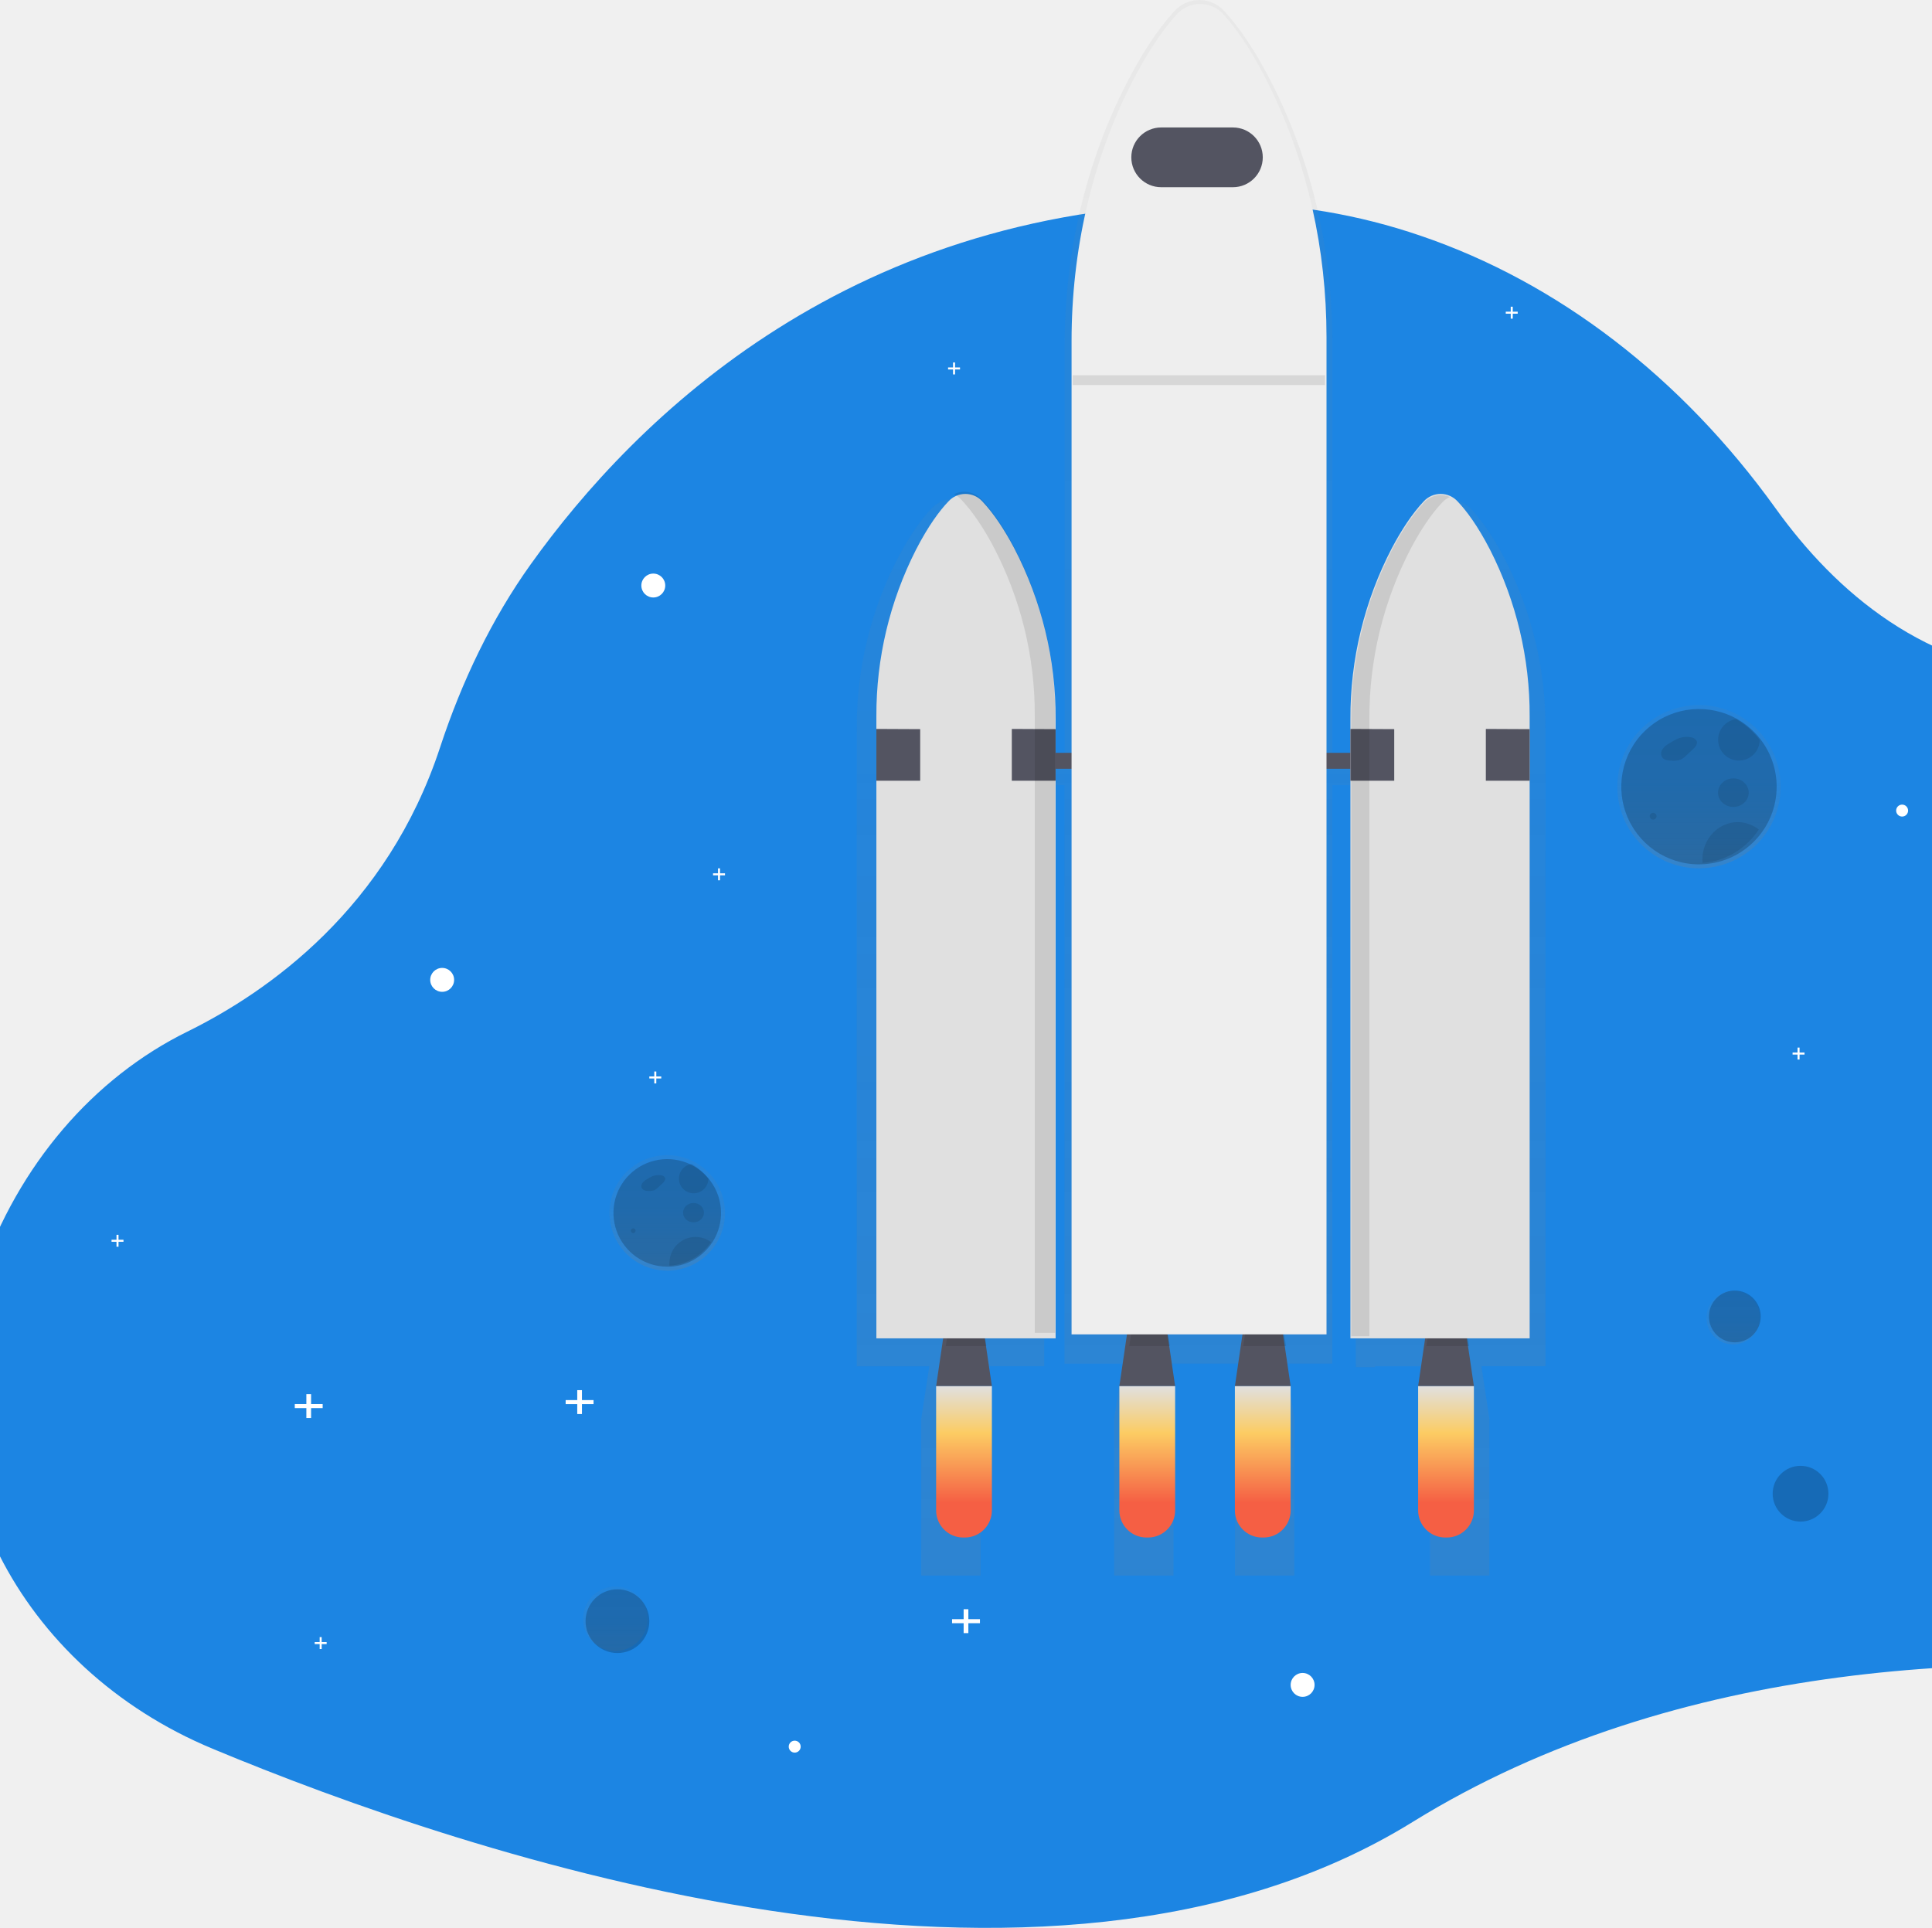
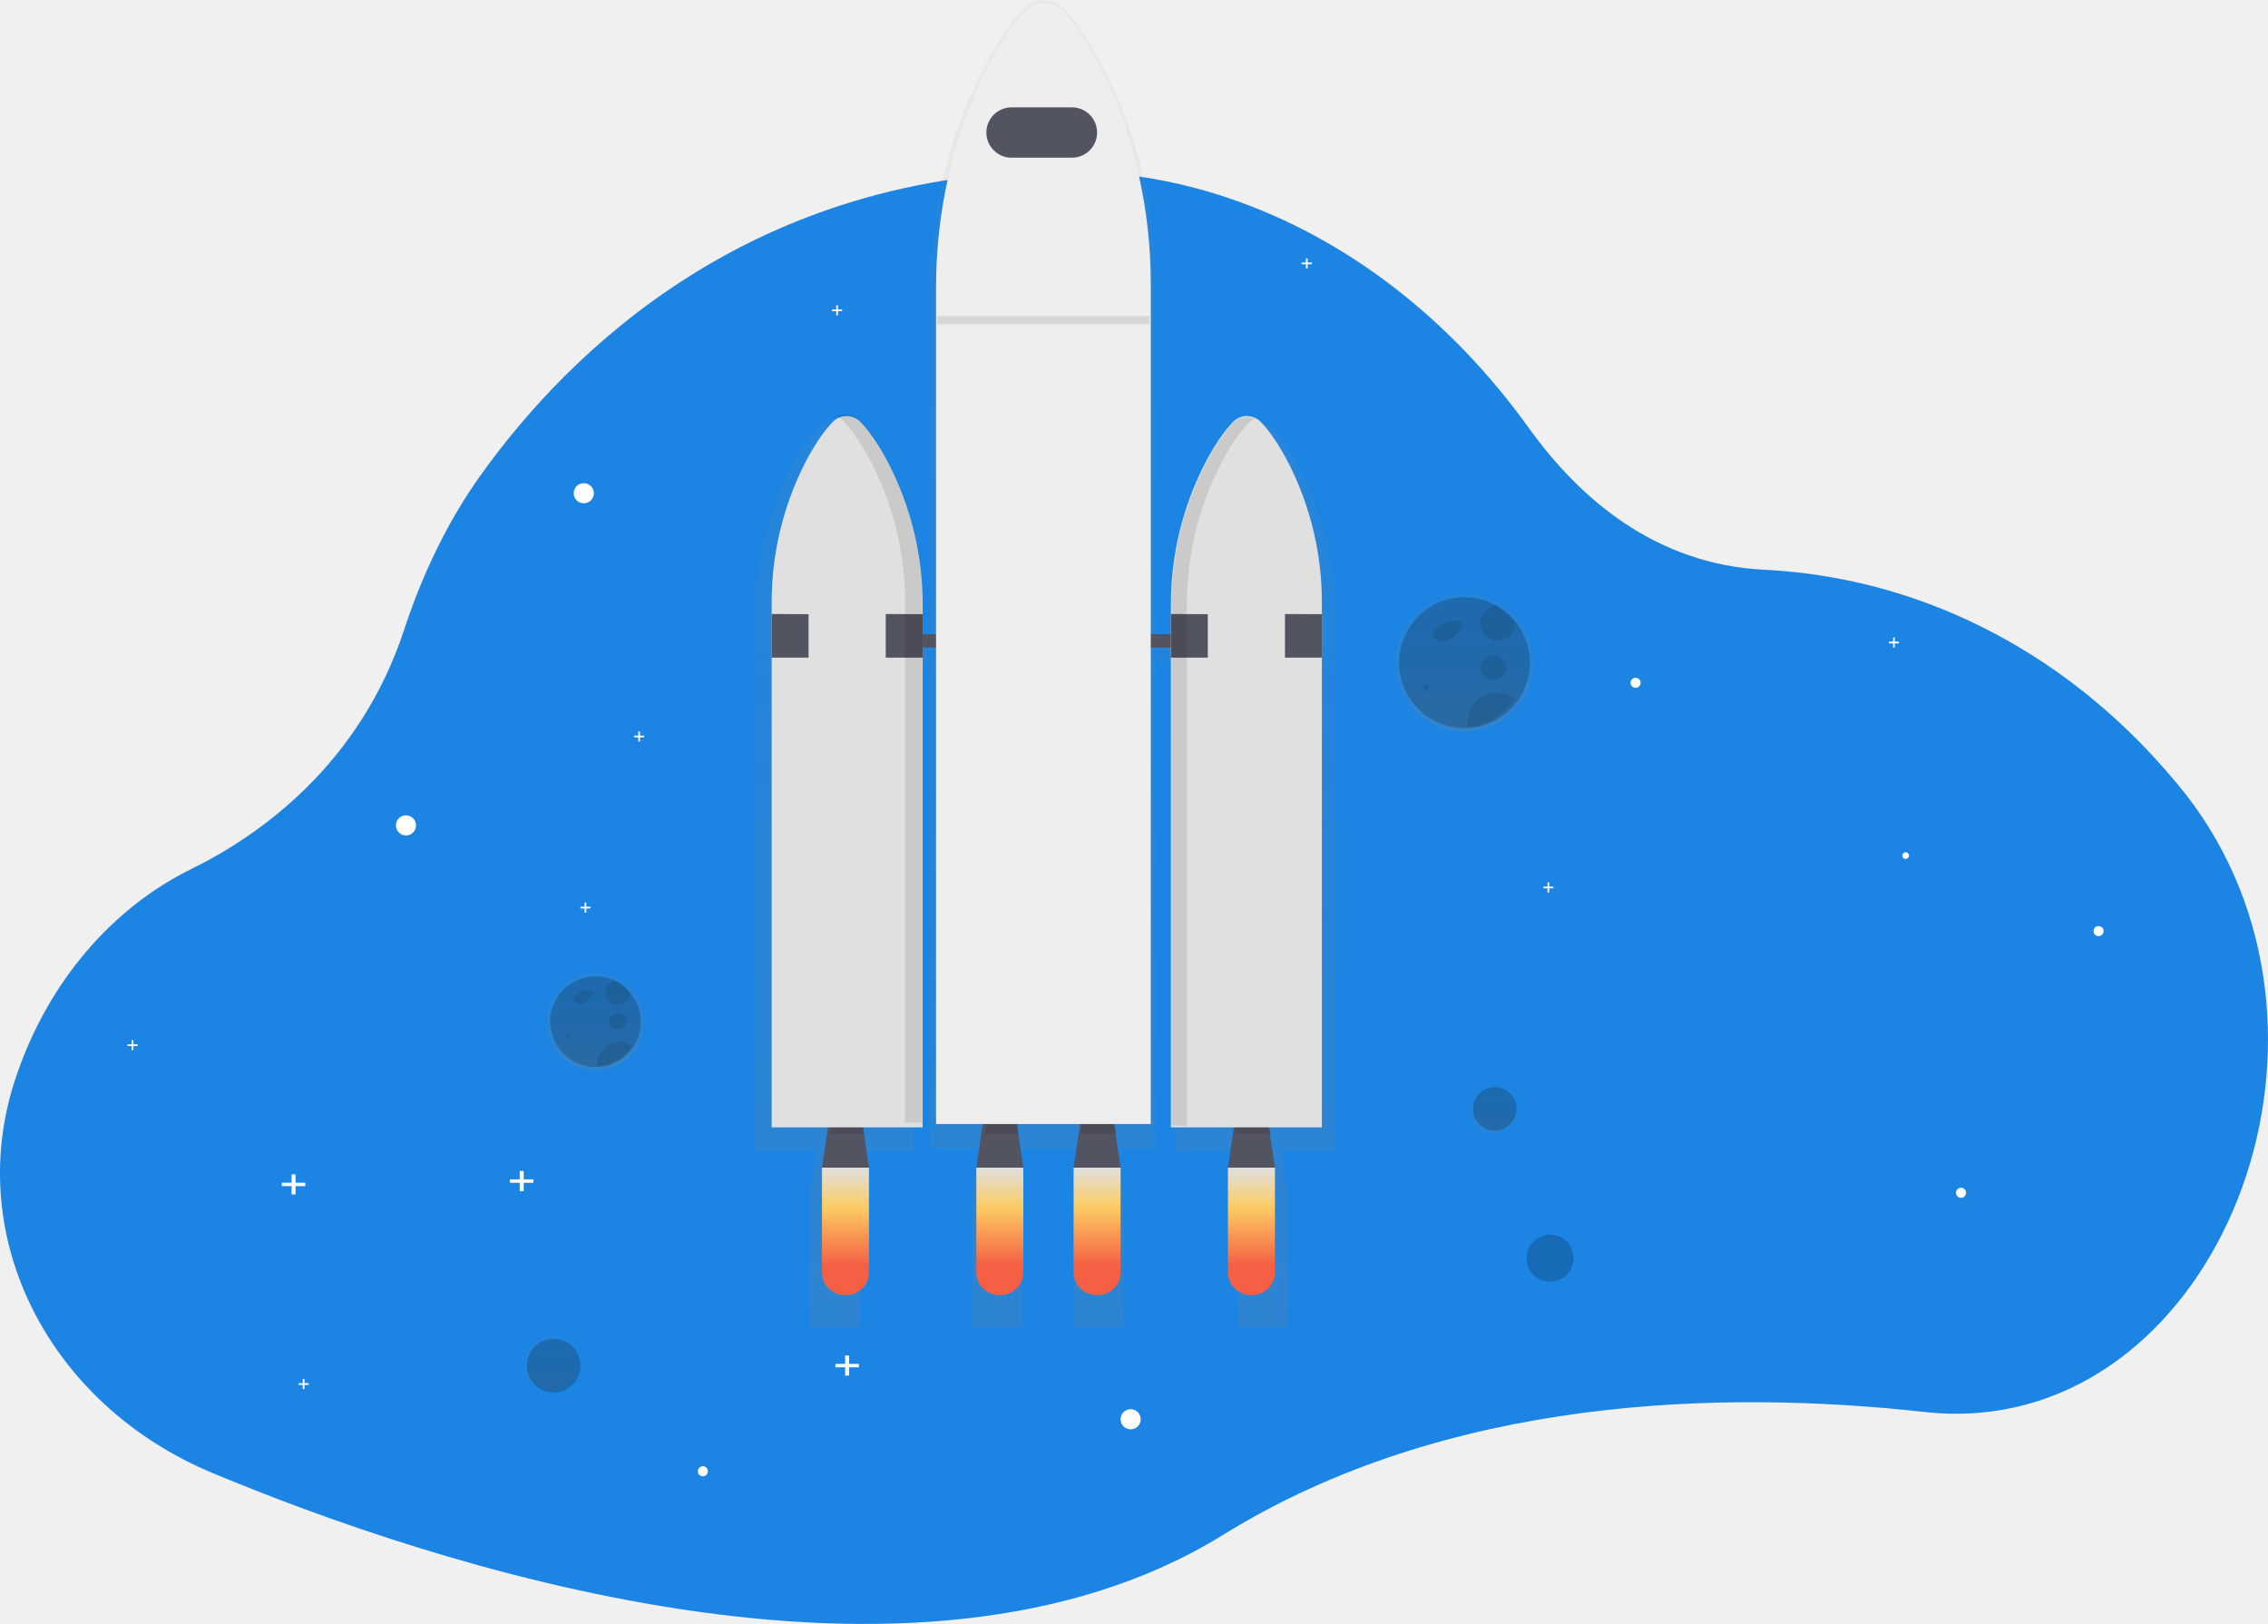
- <svg xmlns="http://www.w3.org/2000/svg" width="485" height="484" viewBox="0 0 485 484" fill="none">
-   <path d="M580.142 421.046C574.65 421.517 569.124 421.444 563.647 420.826C503.431 414.177 421.432 416.068 354.588 457.429C262.144 514.62 117.267 465.659 53.359 439.023C4.529 418.679 -20.821 368.85 -5.594 322.078C-5.38 321.418 -5.16 320.758 -4.927 320.098C4.654 292.302 23.567 270.548 46.987 259.017C67.401 248.967 97.205 227.98 110.467 187.655C115.945 171.003 123.46 155.339 133.22 141.685C159.356 105.118 214.07 50.663 308.169 51.002C324.668 51.081 341.043 53.849 356.648 59.196C391.026 70.894 422.075 94.675 445.751 127.645C460.859 148.673 483.5 168.22 515.912 169.814C560.895 172.038 603.824 192.953 636.028 230.175C636.957 231.245 637.874 232.322 638.792 233.41C696.131 301.627 656.305 414.397 580.142 421.046Z" fill="#1A84E3" fill-opacity="0.985" />
+ <svg xmlns="http://www.w3.org/2000/svg" width="676" height="484" viewBox="0 0 676 484" fill="none">
+   <path d="M590.142 421.046C584.65 421.517 579.124 421.444 573.647 420.826C513.431 414.177 431.432 416.068 364.588 457.429C272.144 514.62 127.267 465.659 63.359 439.023C14.529 418.679 -10.821 368.85 4.406 322.078C4.62 321.418 4.84 320.758 5.073 320.098C14.654 292.302 33.567 270.548 56.987 259.017C77.401 248.967 107.205 227.98 120.467 187.655C125.945 171.003 133.46 155.339 143.22 141.685C169.356 105.118 224.07 50.663 318.169 51.002C334.668 51.081 351.043 53.849 366.648 59.196C401.026 70.894 432.075 94.675 455.751 127.645C470.859 148.673 493.5 168.22 525.912 169.814C570.895 172.038 613.824 192.953 646.028 230.175C646.957 231.245 647.874 232.322 648.792 233.41C706.131 301.627 666.305 414.397 590.142 421.046Z" fill="#1A84E3" fill-opacity="0.985" />
  <g opacity="0.7">
-     <circle cx="154.477" cy="406.389" r="8.09" fill="url(#paint0_linear_0:1577)" />
+     <circle cx="164.477" cy="406.389" r="8.09" fill="url(#paint0_linear_0:1577)" />
  </g>
-   <circle opacity="0.2" cx="155" cy="407" r="8" fill="black" />
-   <circle cx="111" cy="246" r="3" fill="white" />
-   <circle cx="327" cy="423" r="3" fill="white" />
-   <circle cx="199.5" cy="438.5" r="1.5" fill="white" />
-   <circle cx="477.5" cy="203.5" r="1.5" fill="white" />
-   <circle cx="164" cy="147" r="3" fill="white" />
-   <path d="M81 352.495H78.092V350H76.908V352.495H74V353.511H76.908V356H78.092V353.511H81V352.495Z" fill="white" />
-   <path d="M149 351.495H146.092V349H144.908V351.495H142V352.511H144.908V355H146.092V352.511H149V351.495Z" fill="white" />
-   <path d="M246 406.495H243.092V404H241.908V406.495H239V407.511H241.908V410H243.092V407.511H246V406.495Z" fill="white" />
-   <path d="M381 78.247H379.753V77H379.247V78.247H378V78.753H379.247V80H379.753V78.753H381V78.247Z" fill="white" />
-   <path d="M453 264.247H451.753V263H451.247V264.247H450V264.753H451.247V266H451.753V264.753H453V264.247Z" fill="white" />
-   <path d="M31 311.247H29.753V310H29.247V311.247H28V311.753H29.247V313H29.753V311.753H31V311.247Z" fill="white" />
-   <path d="M82 412.247H80.753V411H80.247V412.247H79V412.753H80.247V414H80.753V412.753H82V412.247Z" fill="white" />
-   <path d="M241 92.247H239.753V91H239.247V92.247H238V92.753H239.247V94H239.753V92.753H241V92.247Z" fill="white" />
-   <path d="M166 270.247H164.753V269H164.247V270.247H163V270.753H164.247V272H164.753V270.753H166V270.247Z" fill="white" />
-   <path d="M182 219.247H180.753V218H180.247V219.247H179V219.753H180.247V221H180.753V219.753H182V219.247Z" fill="white" />
+   <circle opacity="0.2" cx="165" cy="407" r="8" fill="black" />
+   <circle cx="121" cy="246" r="3" fill="white" />
+   <circle cx="337" cy="423" r="3" fill="white" />
+   <circle cx="209.5" cy="438.5" r="1.5" fill="white" />
+   <circle cx="584.5" cy="355.5" r="1.5" fill="white" />
+   <circle cx="487.5" cy="203.5" r="1.5" fill="white" />
+   <circle cx="625.5" cy="277.5" r="1.5" fill="white" />
+   <circle cx="174" cy="147" r="3" fill="white" />
+   <path d="M91 352.495H88.092V350H86.908V352.495H84V353.511H86.908V356H88.092V353.511H91V352.495V352.495Z" fill="white" />
+   <path d="M159 351.495H156.092V349H154.908V351.495H152V352.511H154.908V355H156.092V352.511H159V351.495V351.495Z" fill="white" />
+   <path d="M256 406.495H253.092V404H251.908V406.495H249V407.511H251.908V410H253.092V407.511H256V406.495V406.495Z" fill="white" />
+   <path d="M391 78.247H389.753V77H389.247V78.247H388V78.753H389.247V80H389.753V78.753H391V78.247V78.247Z" fill="white" />
+   <path d="M566 191.247H564.753V190H564.247V191.247H563V191.753H564.247V193H564.753V191.753H566V191.247Z" fill="white" />
+   <path d="M463 264.247H461.753V263H461.247V264.247H460V264.753H461.247V266H461.753V264.753H463V264.247V264.247Z" fill="white" />
+   <path d="M41 311.247H39.753V310H39.247V311.247H38V311.753H39.247V313H39.753V311.753H41V311.247V311.247Z" fill="white" />
+   <path d="M92 412.247H90.753V411H90.247V412.247H89V412.753H90.247V414H90.753V412.753H92V412.247V412.247Z" fill="white" />
+   <path d="M251 92.247H249.753V91H249.247V92.247H248V92.753H249.247V94H249.753V92.753H251V92.247V92.247Z" fill="white" />
+   <path d="M176 270.247H174.753V269H174.247V270.247H173V270.753H174.247V272H174.753V270.753H176V270.247V270.247Z" fill="white" />
+   <path d="M192 219.247H190.753V218H190.247V219.247H189V219.753H190.247V221H190.753V219.753H192V219.247V219.247Z" fill="white" />
  <g opacity="0.7">
-     <circle cx="435.087" cy="330.796" r="6.72" fill="url(#paint1_linear_0:1577)" />
+     <circle cx="445.088" cy="330.796" r="6.72" fill="url(#paint1_linear_0:1577)" />
  </g>
-   <circle opacity="0.2" cx="435.5" cy="330.5" r="6.5" fill="black" />
-   <circle opacity="0.2" cx="452" cy="375" r="7" fill="black" />
+   <circle opacity="0.2" cx="445.5" cy="330.5" r="6.5" fill="black" />
+   <circle opacity="0.2" cx="462" cy="375" r="7" fill="black" />
  <g opacity="0.7">
-     <path d="M387.982 182.833C388.031 167.908 384.461 153.195 377.578 139.958C374.315 133.741 371.336 129.882 369.041 127.506C367.244 125.604 364.436 125.063 362.062 126.16C361.136 126.489 360.3 127.029 359.618 127.738C356.521 130.954 353.721 135.206 351.295 139.725C344.059 153.278 340.306 168.423 340.374 183.792V193.01H334.471V85.816C334.471 63.354 329.453 41.196 319.609 21.545C314.948 12.231 310.691 6.443 307.427 2.888C305.824 1.058 303.512 0.008 301.081 0.008C298.65 0.008 296.337 1.058 294.735 2.888C290.311 7.706 286.316 14.077 282.845 20.848C272.506 40.928 267.257 63.723 267.257 86.84V192.968H262.156V183.303C262.221 167.944 258.467 152.81 251.235 139.267C248.791 134.747 245.991 130.495 242.912 127.28C241.076 125.326 238.183 124.8 235.778 125.982L235.992 126.095C235.245 126.428 234.569 126.901 234 127.488C231.711 129.87 228.733 133.723 225.469 139.94C218.587 153.177 215.016 167.89 215.065 182.815V343.001H233.281L231.272 356.168V395.547H246.17V356.168L244.178 342.996H262.132V197.101H267.233V342.364H281.78L279.694 356.168V395.547H294.592V356.168L292.505 342.346H312.124L310.025 356.168V395.547H324.923V356.168L322.837 342.346H334.453V197.119H340.357V343.234H345.142V343.013H360.968L358.982 356.168V395.547H373.881V356.168L371.889 342.996H387.982V182.833Z" fill="url(#paint2_linear_0:1577)" />
+     <path d="M397.982 182.833C398.031 167.908 394.461 153.195 387.578 139.958C384.315 133.741 381.336 129.882 379.041 127.506C377.244 125.604 374.436 125.063 372.062 126.16C371.136 126.489 370.3 127.029 369.619 127.738C366.521 130.954 363.721 135.206 361.296 139.725C354.059 153.278 350.306 168.423 350.375 183.792V193.01H344.471V85.816C344.471 63.354 339.454 41.196 329.609 21.545C324.948 12.231 320.691 6.443 317.427 2.888C315.824 1.058 313.512 0.008 311.081 0.008C308.65 0.008 306.337 1.058 304.735 2.888C300.312 7.706 296.316 14.077 292.845 20.848C282.506 40.928 277.257 63.723 277.257 86.84V192.968H272.156V183.303C272.221 167.944 268.468 152.81 261.235 139.267C258.792 134.747 255.991 130.495 252.912 127.28C251.076 125.326 248.183 124.8 245.778 125.982L245.992 126.095C245.245 126.428 244.569 126.901 244 127.488C241.711 129.87 238.733 133.723 235.469 139.94C228.587 153.177 225.016 167.89 225.065 182.815V343.001H243.281L241.272 356.168V395.547H256.17V356.168L254.178 342.996H272.132V197.101H277.233V342.364H291.78L289.694 356.168V395.547H304.592V356.168L302.505 342.346H322.124L320.025 356.168V395.547H334.923V356.168L332.837 342.346H344.453V197.119H350.357V343.234H355.142V343.013H370.968L368.982 356.168V395.547H383.881V356.168L381.889 342.996H397.982V182.833Z" fill="url(#paint2_linear_0:1577)" />
  </g>
-   <path d="M249 348H235L237.501 331H246.499L249 348Z" fill="#535461" />
+   <path d="M259 348H245L247.501 331H256.499L259 348V348Z" fill="#535461" />
  <g opacity="0.1">
-     <path d="M237.423 337.933H247.618L246.935 333.461H238.106L237.423 337.933Z" fill="black" />
+     <path d="M247.423 337.933H257.618L256.935 333.461H248.106L247.423 337.933V337.933Z" fill="black" />
  </g>
-   <path d="M370 348H356L358.497 331H367.503L370 348Z" fill="#535461" />
+   <path d="M380 348H366L368.497 331H377.503L380 348V348Z" fill="#535461" />
  <g opacity="0.1">
-     <path d="M358.049 337.933H368.817L368.096 333.461H358.77L358.049 337.933Z" fill="black" />
+     <path d="M368.049 337.933H378.817L378.095 333.461H368.77L368.049 337.933V337.933Z" fill="black" />
  </g>
-   <path d="M295 348H281L283.497 331H292.503L295 348Z" fill="#535461" />
+   <path d="M305 348H291L293.497 331H302.503L305 348V348Z" fill="#535461" />
  <g opacity="0.1">
-     <path d="M283.481 337.933H293.682L292.998 333.461H284.164L283.481 337.933Z" fill="black" />
+     <path d="M293.48 337.933H303.682L302.998 333.461H294.164L293.48 337.933V337.933Z" fill="black" />
  </g>
-   <path d="M324 348H310L312.497 331H321.497L324 348Z" fill="#535461" />
+   <path d="M334 348H320L322.497 331H331.497L334 348V348Z" fill="#535461" />
  <g opacity="0.1">
-     <path d="M312.079 337.933H322.847L322.12 333.461H312.801L312.079 337.933Z" fill="black" />
+     <path d="M322.079 337.933H332.847L332.12 333.461H322.801L322.079 337.933V337.933Z" fill="black" />
  </g>
-   <rect x="249" y="189" width="101" height="4" fill="#535461" />
-   <path d="M365.898 125.873C364.812 124.68 363.269 124 361.65 124C360.032 124 358.489 124.68 357.402 125.873C354.444 129.009 351.769 133.152 349.435 137.558C342.512 150.817 338.931 165.548 339.001 180.485V336H383.999V179.829C384.056 165.305 380.649 150.975 374.058 138.011C370.932 131.954 368.088 128.162 365.898 125.873Z" fill="#E0E0E0" />
-   <path d="M238.096 125.873C239.182 124.68 240.725 124 242.344 124C243.962 124 245.506 124.68 246.592 125.873C249.556 129.009 252.226 133.152 254.565 137.558C261.486 150.818 265.066 165.548 264.999 180.485V336H220.001V179.829C219.944 165.305 223.351 150.975 229.942 138.011C233.062 131.954 235.906 128.162 238.096 125.873Z" fill="#E0E0E0" />
-   <path d="M220 183L231 183.053V196H220V183Z" fill="#535461" />
-   <path d="M254 183L265 183.053V196H254V183Z" fill="#535461" />
-   <path d="M339 183L350 183.053V196H339V183Z" fill="#535461" />
-   <path d="M373 183L384 183.053V196H373V183Z" fill="#535461" />
+   <rect x="259" y="189" width="101" height="4" fill="#535461" />
+   <path d="M375.898 125.873C374.812 124.68 373.269 124 371.65 124C370.032 124 368.489 124.68 367.402 125.873C364.444 129.009 361.769 133.152 359.435 137.558C352.512 150.817 348.931 165.548 349.001 180.485V336H393.999V179.829C394.056 165.305 390.649 150.975 384.058 138.011C380.932 131.954 378.088 128.162 375.898 125.873Z" fill="#E0E0E0" />
+   <path d="M248.096 125.873C249.182 124.68 250.725 124 252.344 124C253.962 124 255.506 124.68 256.592 125.873C259.556 129.009 262.226 133.152 264.565 137.558C271.486 150.818 275.066 165.548 274.999 180.485V336H230.001V179.829C229.944 165.305 233.351 150.975 239.942 138.011C243.062 131.954 245.906 128.162 248.096 125.873Z" fill="#E0E0E0" />
+   <path d="M230 183L241 183.053V196H230V183V183Z" fill="#535461" />
+   <path d="M264 183L275 183.053V196H264V183V183Z" fill="#535461" />
+   <path d="M349 183L360 183.053V196H349V183V183Z" fill="#535461" />
+   <path d="M383 183L394 183.053V196H383V183V183Z" fill="#535461" />
  <g opacity="0.1">
-     <path d="M254.376 136.973C252.018 132.585 249.327 128.457 246.34 125.334C244.607 123.446 241.803 122.928 239.49 124.069C240.138 124.387 240.724 124.815 241.219 125.334C244.2 128.457 246.897 132.585 249.249 136.973C256.226 150.179 259.835 164.851 259.764 179.729V334.614H264.891V179.735C264.96 164.856 261.352 150.182 254.376 136.973Z" fill="black" />
+     <path d="M264.376 136.973C262.018 132.585 259.327 128.457 256.34 125.334C254.607 123.446 251.803 122.928 249.49 124.069C250.138 124.387 250.723 124.815 251.219 125.334C254.2 128.457 256.897 132.585 259.249 136.973C266.226 150.179 269.835 164.851 269.764 179.729V334.614H274.891V179.735C274.96 164.856 271.352 150.182 264.376 136.973Z" fill="black" />
  </g>
  <g opacity="0.1">
-     <path d="M354.113 137.807C356.429 133.418 359.083 129.291 362.018 126.168C362.567 125.576 363.231 125.103 363.97 124.778C361.733 123.801 359.12 124.361 357.482 126.168C354.542 129.291 351.887 133.418 349.571 137.807C342.706 151.014 339.154 165.685 339.22 180.563V335.471H343.762V180.575C343.691 165.693 347.243 151.016 354.113 137.807Z" fill="black" />
+     <path d="M364.113 137.807C366.429 133.418 369.083 129.291 372.018 126.168C372.567 125.576 373.231 125.103 373.97 124.778C371.733 123.801 369.12 124.361 367.482 126.168C364.542 129.291 361.887 133.418 359.571 137.807C352.706 151.014 349.154 165.685 349.22 180.563V335.471H353.762V180.575C353.691 165.693 357.243 151.016 364.113 137.807V137.807Z" fill="black" />
  </g>
-   <path d="M242.192 386H241.808C238.048 386 235 382.951 235 379.191V348H249V379.191C249 380.997 248.283 382.729 247.006 384.006C245.729 385.283 243.997 386 242.192 386Z" fill="url(#paint3_linear_0:1577)" />
-   <path d="M288.195 386H287.805C284.046 385.997 281 382.949 281 379.191V348H295V379.191C295 382.949 291.954 385.997 288.195 386Z" fill="url(#paint4_linear_0:1577)" />
-   <path d="M317.189 386H316.793C313.039 385.99 310 382.944 310 379.191V348H324V379.191C324 382.951 320.951 386 317.189 386Z" fill="url(#paint5_linear_0:1577)" />
-   <path d="M363.195 386H362.823C361.014 386.003 359.279 385.287 357.999 384.01C356.719 382.732 356 380.999 356 379.191V348H370V379.191C370 382.949 366.954 385.997 363.195 386Z" fill="url(#paint6_linear_0:1577)" />
-   <path d="M307.298 3.804C305.798 2.027 303.586 1 301.254 1C298.923 1 296.71 2.027 295.21 3.804C291.023 8.499 287.195 14.701 283.846 21.303C274 40.868 269 63.079 269 85.599V335H333V84.599C333 62.715 328.215 41.106 318.86 21.982C314.464 12.908 310.415 7.266 307.298 3.804Z" fill="#EEEEEE" />
-   <rect x="284" y="32" width="33" height="15" rx="7.5" fill="#535461" />
+   <path d="M252.192 386H251.808C248.048 386 245 382.951 245 379.191V348H259V379.191C259 380.997 258.283 382.729 257.006 384.006C255.729 385.283 253.997 386 252.192 386Z" fill="url(#paint3_linear_0:1577)" />
+   <path d="M298.195 386H297.805C294.046 385.997 291 382.949 291 379.191V348H305V379.191C305 382.949 301.954 385.997 298.195 386Z" fill="url(#paint4_linear_0:1577)" />
+   <path d="M327.189 386H326.793C323.039 385.99 320 382.944 320 379.191V348H334V379.191C334 382.951 330.951 386 327.189 386Z" fill="url(#paint5_linear_0:1577)" />
+   <path d="M373.195 386H372.823C371.014 386.003 369.279 385.287 367.999 384.01C366.719 382.732 366 380.999 366 379.191V348H380V379.191C380 382.949 376.954 385.997 373.195 386Z" fill="url(#paint6_linear_0:1577)" />
+   <path d="M317.298 3.804C315.798 2.027 313.586 1 311.254 1C308.923 1 306.71 2.027 305.21 3.804C301.023 8.499 297.195 14.701 293.846 21.303C284 40.868 279 63.079 279 85.599V335H343V84.599C343 62.715 338.215 41.106 328.86 21.982C324.464 12.908 320.415 7.266 317.298 3.804Z" fill="#EEEEEE" />
+   <rect x="294" y="32" width="33" height="15" rx="7.5" fill="#535461" />
  <g opacity="0.1">
-     <rect x="269.287" y="94.21" width="63.348" height="2.466" fill="black" />
+     <rect x="279.287" y="94.21" width="63.348" height="2.466" fill="black" />
  </g>
-   <path d="M442.855 185.115C441.196 182.938 439.121 181.111 436.751 179.741C429.285 175.438 419.924 176.26 413.324 181.798C406.723 187.337 404.29 196.411 407.236 204.507C410.182 212.603 417.877 217.995 426.494 218C426.931 218 427.367 218 427.791 217.952C435.32 217.477 441.98 212.907 445.129 206.053C448.278 199.199 447.407 191.171 442.861 185.151L442.855 185.115Z" fill="url(#paint7_linear_0:1577)" />
-   <path opacity="0.2" d="M446 197.506C445.998 207.793 438.005 216.308 427.741 216.958C427.338 216.958 426.924 217 426.509 217C418.31 217.005 410.984 211.878 408.178 204.173C405.372 196.467 407.687 187.829 413.969 182.559C420.252 177.289 429.16 176.514 436.258 180.619C438.515 181.929 440.488 183.678 442.06 185.762C444.621 189.141 446.005 193.266 446 197.506Z" fill="black" />
-   <path opacity="0.1" d="M421.705 185.202C420.713 185.639 419.756 186.155 418.843 186.746C418.234 187.087 417.71 187.568 417.312 188.151C416.909 188.751 416.895 189.54 417.277 190.155C417.744 190.809 418.642 190.906 419.435 190.955C420.266 191.063 421.111 190.976 421.906 190.7C422.442 190.429 422.929 190.066 423.348 189.628L424.997 188.096C425.588 187.563 426.179 186.831 425.949 186.08C425.672 185.535 425.145 185.17 424.548 185.111C423.126 184.827 421.652 185.092 420.41 185.856" fill="black" />
+   <path d="M452.855 185.115V185.115C451.196 182.938 449.121 181.111 446.751 179.741V179.741C439.285 175.438 429.924 176.26 423.324 181.798C416.723 187.337 414.29 196.411 417.236 204.507C420.182 212.603 427.877 217.995 436.494 218C436.931 218 437.367 218 437.791 217.952C445.32 217.477 451.98 212.907 455.129 206.053C458.278 199.199 457.407 191.171 452.861 185.151L452.855 185.115Z" fill="url(#paint7_linear_0:1577)" />
+   <path opacity="0.2" d="M456 197.506C455.998 207.793 448.005 216.308 437.741 216.958C437.338 216.958 436.924 217 436.509 217C428.31 217.005 420.984 211.878 418.178 204.173C415.372 196.467 417.687 187.829 423.969 182.559C430.252 177.289 439.16 176.514 446.258 180.619V180.619C448.515 181.929 450.488 183.678 452.06 185.762V185.762C454.621 189.141 456.005 193.266 456 197.506Z" fill="black" />
+   <path opacity="0.1" d="M431.705 185.202C430.713 185.639 429.756 186.155 428.843 186.746C428.234 187.087 427.71 187.568 427.312 188.151C426.909 188.751 426.895 189.54 427.277 190.155C427.744 190.809 428.642 190.906 429.435 190.955C430.266 191.063 431.111 190.976 431.906 190.7C432.442 190.429 432.929 190.066 433.348 189.628L434.997 188.096C435.588 187.563 436.179 186.831 435.949 186.08C435.672 185.535 435.145 185.17 434.548 185.111C433.126 184.827 431.652 185.092 430.41 185.856" fill="black" />
  <g opacity="0.1">
-     <circle cx="415" cy="204.91" r="0.855" fill="black" />
+     <circle cx="425" cy="204.91" r="0.855" fill="black" />
  </g>
  <g opacity="0.1">
-     <ellipse cx="435.135" cy="199" rx="3.852" ry="3.577" fill="black" />
+     <ellipse cx="445.135" cy="199" rx="3.852" ry="3.577" fill="black" />
  </g>
  <g opacity="0.1">
-     <path d="M441.749 185.781C441.718 188.566 439.506 190.836 436.723 190.938C433.94 191.041 431.567 188.94 431.331 186.165C431.095 183.39 433.079 180.919 435.84 180.55C438.139 181.882 440.148 183.661 441.749 185.781Z" fill="black" />
+     <path d="M451.749 185.781V185.781C451.718 188.566 449.506 190.836 446.723 190.938C443.94 191.041 441.567 188.94 441.331 186.165C441.095 183.39 443.08 180.919 445.84 180.55V180.55C448.139 181.882 450.148 183.661 451.749 185.781V185.781Z" fill="black" />
  </g>
  <g opacity="0.1">
-     <path d="M441.521 208.255C438.259 213.174 433.062 216.254 427.398 216.627C427.398 216.352 427.363 216.077 427.363 215.796C427.367 212.247 429.257 209.003 432.25 207.408C435.244 205.814 438.83 206.141 441.521 208.255Z" fill="black" />
+     <path d="M451.521 208.255C448.259 213.174 443.062 216.254 437.398 216.627C437.398 216.352 437.363 216.077 437.363 215.796C437.367 212.247 439.257 209.003 442.25 207.408C445.244 205.814 448.83 206.141 451.521 208.255Z" fill="black" />
  </g>
-   <path d="M179.122 295.812C177.954 294.265 176.489 292.967 174.814 291.994C169.542 288.897 162.896 289.447 158.204 293.368C153.511 297.289 151.783 303.736 153.883 309.482C155.983 315.229 161.46 319.037 167.572 319C167.879 319 168.175 319 168.489 318.97C173.786 318.613 178.463 315.383 180.679 310.553C182.894 305.723 182.292 300.066 179.11 295.812H179.122Z" fill="url(#paint8_linear_0:1577)" />
-   <path opacity="0.2" d="M181 304.53C180.998 311.654 175.462 317.55 168.351 318C168.071 318 167.755 318 167.499 318C161.824 317.999 156.755 314.449 154.815 309.116C152.874 303.784 154.475 297.807 158.822 294.159C163.169 290.511 169.334 289.971 174.249 292.807C175.815 293.718 177.182 294.935 178.269 296.385C180.047 298.727 181.006 301.589 181 304.53Z" fill="black" />
-   <path opacity="0.1" d="M164.113 295.138C163.454 295.426 162.818 295.769 162.213 296.162C161.809 296.393 161.46 296.714 161.192 297.1C160.936 297.507 160.936 298.03 161.192 298.437C161.571 298.82 162.094 299.015 162.624 298.969C163.179 299.042 163.742 298.985 164.271 298.801C164.63 298.619 164.956 298.377 165.236 298.084L166.33 297.065C166.713 296.706 167.13 296.22 166.961 295.722C166.786 295.352 166.431 295.105 166.031 295.074C165.087 294.884 164.108 295.062 163.284 295.572" fill="black" />
+   <path d="M189.122 295.812V295.812C187.954 294.265 186.489 292.967 184.814 291.994V291.994C179.542 288.897 172.896 289.447 168.204 293.368C163.511 297.289 161.783 303.736 163.883 309.482C165.983 315.229 171.46 319.037 177.572 319C177.879 319 178.175 319 178.489 318.97C183.786 318.613 188.463 315.383 190.679 310.553C192.894 305.723 192.292 300.066 189.11 295.812H189.122Z" fill="url(#paint8_linear_0:1577)" />
+   <path opacity="0.2" d="M191 304.53C190.998 311.654 185.462 317.55 178.351 318C178.071 318 177.755 318 177.499 318C171.824 317.999 166.755 314.449 164.815 309.116C162.874 303.784 164.475 297.807 168.822 294.159C173.169 290.511 179.334 289.971 184.249 292.807V292.807C185.815 293.718 187.182 294.935 188.269 296.385V296.385C190.047 298.727 191.006 301.589 191 304.53Z" fill="black" />
+   <path opacity="0.1" d="M174.113 295.138C173.454 295.426 172.818 295.769 172.213 296.162C171.809 296.393 171.46 296.714 171.192 297.1C170.936 297.507 170.936 298.03 171.192 298.437C171.571 298.82 172.094 299.015 172.624 298.969C173.179 299.042 173.742 298.985 174.271 298.801C174.63 298.619 174.956 298.377 175.236 298.084L176.33 297.065C176.713 296.706 177.13 296.22 176.961 295.722C176.786 295.352 176.431 295.105 176.031 295.074C175.087 294.884 174.108 295.062 173.284 295.572" fill="black" />
  <g opacity="0.1">
-     <circle cx="158.965" cy="308.97" r="0.595" fill="black" />
+     <circle cx="168.965" cy="308.97" r="0.595" fill="black" />
  </g>
  <g opacity="0.1">
-     <ellipse cx="174.096" cy="304.444" rx="2.622" ry="2.428" fill="black" />
+     <ellipse cx="184.096" cy="304.444" rx="2.622" ry="2.428" fill="black" />
  </g>
  <g opacity="0.1">
-     <path d="M177.822 295.92C177.806 297.895 176.238 299.509 174.264 299.581C172.29 299.653 170.609 298.159 170.449 296.19C170.289 294.221 171.708 292.475 173.668 292.228C175.286 293.167 176.699 294.423 177.822 295.92Z" fill="black" />
+     <path d="M187.822 295.92V295.92C187.806 297.895 186.238 299.509 184.264 299.581C182.29 299.653 180.609 298.159 180.449 296.19C180.289 294.221 181.708 292.475 183.668 292.228V292.228C185.286 293.167 186.699 294.423 187.822 295.92Z" fill="black" />
  </g>
  <g opacity="0.1">
-     <path d="M178.481 311.871C176.069 315.327 172.229 317.491 168.043 317.754C168.043 317.563 168.043 317.366 168.043 317.138C168.045 314.645 169.442 312.366 171.654 311.245C173.866 310.125 176.516 310.355 178.505 311.84L178.481 311.871Z" fill="black" />
+     <path d="M188.481 311.871C186.069 315.327 182.229 317.491 178.043 317.754C178.043 317.563 178.043 317.366 178.043 317.138C178.045 314.645 179.442 312.366 181.654 311.245C183.866 310.125 186.516 310.355 188.505 311.84L188.481 311.871Z" fill="black" />
  </g>
+   <circle cx="568" cy="255" r="1" fill="white" />
  <defs>
-     <linearGradient id="paint0_linear_0:1577" x1="162.563" y1="414.478" x2="162.563" y2="398.305" gradientUnits="userSpaceOnUse">
+     <linearGradient id="paint0_linear_0:1577" x1="172.563" y1="414.478" x2="172.563" y2="398.305" gradientUnits="userSpaceOnUse">
      <stop stop-color="#808080" stop-opacity="0.25" />
      <stop offset="0.54" stop-color="#808080" stop-opacity="0.12" />
      <stop offset="1" stop-color="#808080" stop-opacity="0.1" />
    </linearGradient>
-     <linearGradient id="paint1_linear_0:1577" x1="441.805" y1="337.51" x2="441.805" y2="324.076" gradientUnits="userSpaceOnUse">
+     <linearGradient id="paint1_linear_0:1577" x1="451.805" y1="337.51" x2="451.805" y2="324.076" gradientUnits="userSpaceOnUse">
      <stop stop-color="#808080" stop-opacity="0.25" />
      <stop offset="0.54" stop-color="#808080" stop-opacity="0.12" />
      <stop offset="1" stop-color="#808080" stop-opacity="0.1" />
    </linearGradient>
-     <linearGradient id="paint2_linear_0:1577" x1="387.977" y1="395.565" x2="387.977" y2="8.43128e-06" gradientUnits="userSpaceOnUse">
+     <linearGradient id="paint2_linear_0:1577" x1="397.977" y1="395.565" x2="397.977" y2="8.43128e-06" gradientUnits="userSpaceOnUse">
      <stop stop-color="#808080" stop-opacity="0.25" />
      <stop offset="0.54" stop-color="#808080" stop-opacity="0.12" />
      <stop offset="1" stop-color="#808080" stop-opacity="0.1" />
    </linearGradient>
-     <linearGradient id="paint3_linear_0:1577" x1="235.003" y1="348" x2="235.003" y2="386" gradientUnits="userSpaceOnUse">
+     <linearGradient id="paint3_linear_0:1577" x1="245.003" y1="348" x2="245.003" y2="386" gradientUnits="userSpaceOnUse">
      <stop stop-color="#E0E0E0" />
      <stop offset="0.31" stop-color="#FCCC63" />
      <stop offset="0.77" stop-color="#F55F44" />
    </linearGradient>
-     <linearGradient id="paint4_linear_0:1577" x1="281" y1="348" x2="281" y2="386" gradientUnits="userSpaceOnUse">
+     <linearGradient id="paint4_linear_0:1577" x1="291" y1="348" x2="291" y2="386" gradientUnits="userSpaceOnUse">
      <stop stop-color="#E0E0E0" />
      <stop offset="0.31" stop-color="#FCCC63" />
      <stop offset="0.77" stop-color="#F55F44" />
    </linearGradient>
-     <linearGradient id="paint5_linear_0:1577" x1="310" y1="348" x2="310" y2="386" gradientUnits="userSpaceOnUse">
+     <linearGradient id="paint5_linear_0:1577" x1="320" y1="348" x2="320" y2="386" gradientUnits="userSpaceOnUse">
      <stop stop-color="#E0E0E0" />
      <stop offset="0.31" stop-color="#FCCC63" />
      <stop offset="0.77" stop-color="#F55F44" />
    </linearGradient>
-     <linearGradient id="paint6_linear_0:1577" x1="356" y1="348" x2="356" y2="386" gradientUnits="userSpaceOnUse">
+     <linearGradient id="paint6_linear_0:1577" x1="366" y1="348" x2="366" y2="386" gradientUnits="userSpaceOnUse">
      <stop stop-color="#E0E0E0" />
      <stop offset="0.31" stop-color="#FCCC63" />
      <stop offset="0.77" stop-color="#F55F44" />
    </linearGradient>
-     <linearGradient id="paint7_linear_0:1577" x1="446.988" y1="217.964" x2="446.988" y2="176.964" gradientUnits="userSpaceOnUse">
+     <linearGradient id="paint7_linear_0:1577" x1="456.988" y1="217.964" x2="456.988" y2="176.964" gradientUnits="userSpaceOnUse">
      <stop stop-color="#808080" stop-opacity="0.25" />
      <stop offset="0.54" stop-color="#808080" stop-opacity="0.12" />
      <stop offset="1" stop-color="#808080" stop-opacity="0.1" />
    </linearGradient>
-     <linearGradient id="paint8_linear_0:1577" x1="182.057" y1="319" x2="182.057" y2="290.054" gradientUnits="userSpaceOnUse">
+     <linearGradient id="paint8_linear_0:1577" x1="192.057" y1="319" x2="192.057" y2="290.054" gradientUnits="userSpaceOnUse">
      <stop stop-color="#808080" stop-opacity="0.25" />
      <stop offset="0.54" stop-color="#808080" stop-opacity="0.12" />
      <stop offset="1" stop-color="#808080" stop-opacity="0.1" />
    </linearGradient>
  </defs>
</svg>
